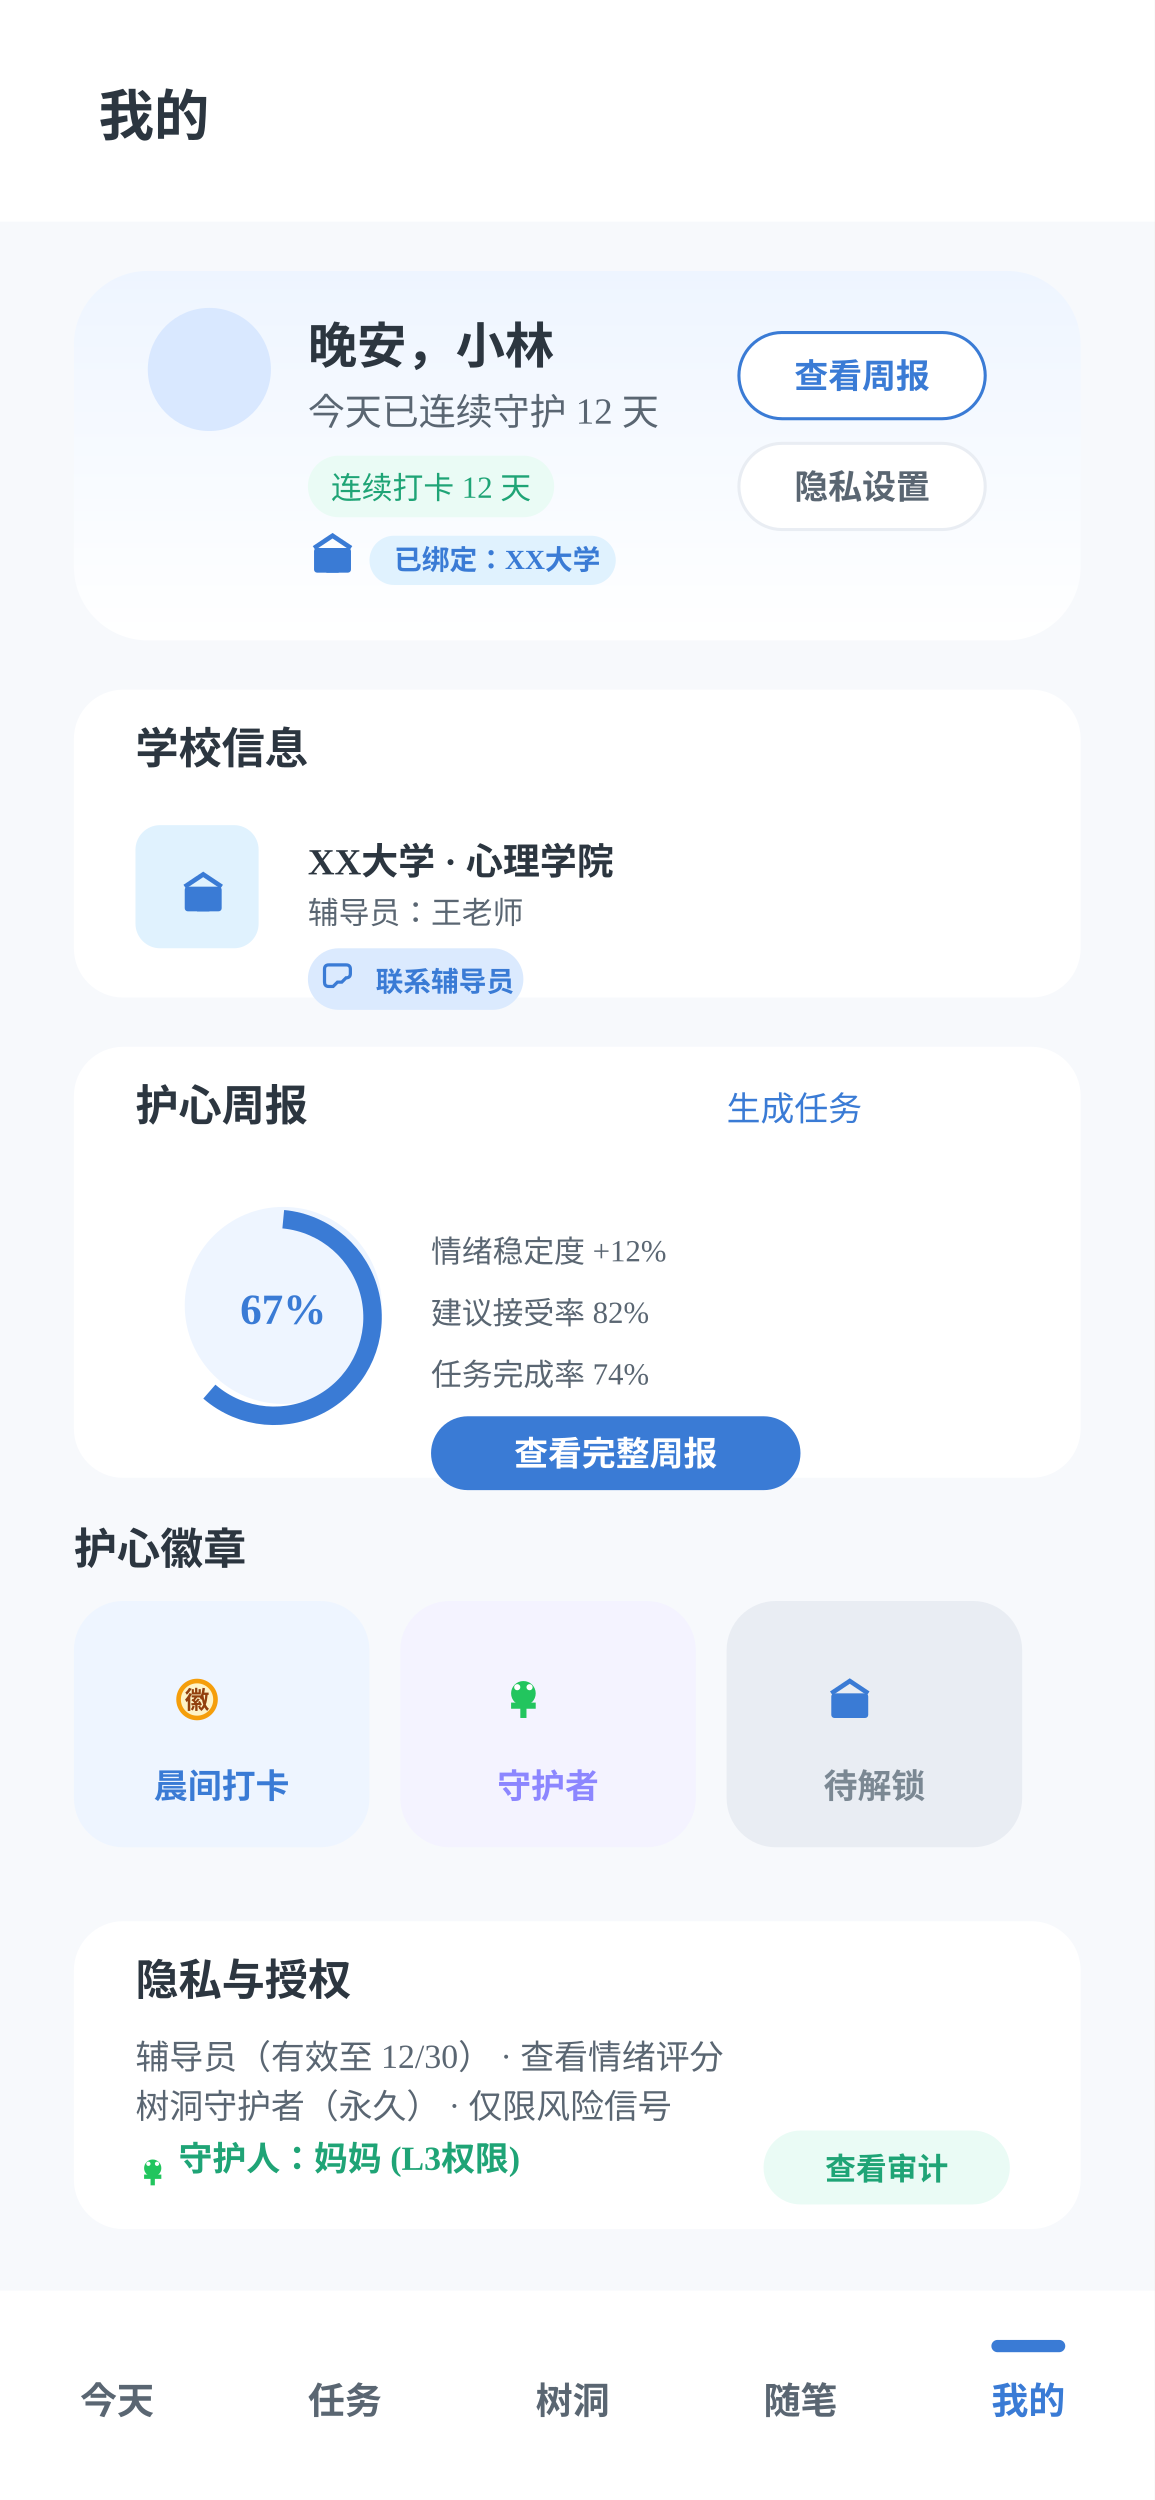
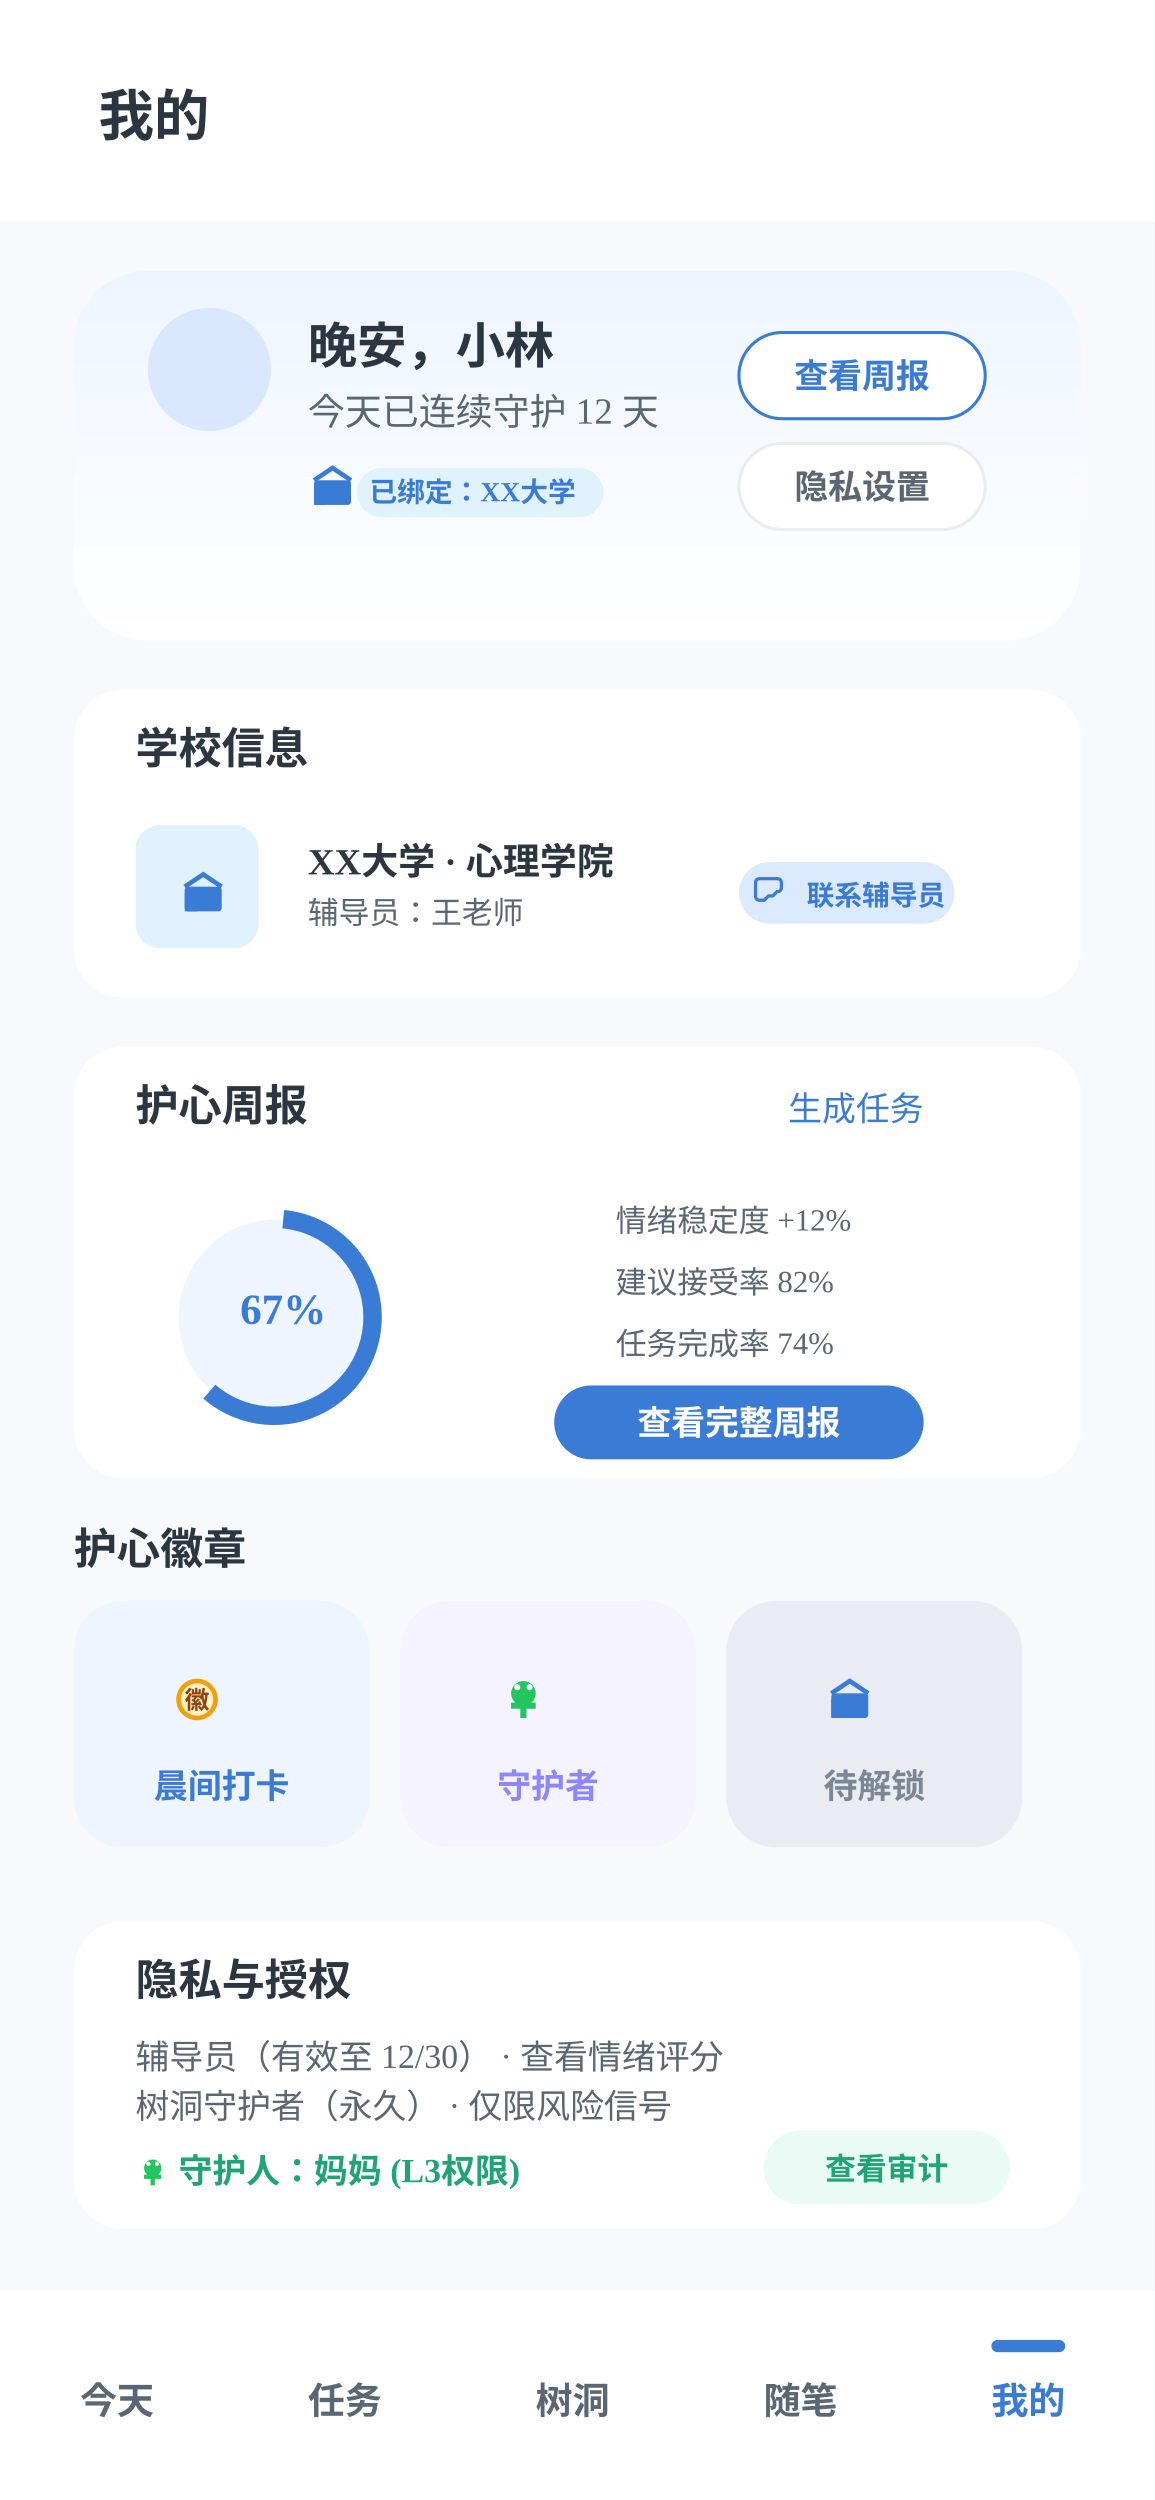
<svg xmlns="http://www.w3.org/2000/svg" width="375" height="812" viewBox="0 0 375 812">
  <defs>
    <linearGradient id="profileHero" x1="0%" y1="0%" x2="0%" y2="100%">
      <stop offset="0%" stop-color="#EEF5FF" />
      <stop offset="100%" stop-color="#FFFFFF" />
    </linearGradient>
    <linearGradient id="schoolGradient" x1="0%" y1="0%" x2="100%" y2="100%">
      <stop offset="0%" stop-color="#E0F2FE" />
      <stop offset="100%" stop-color="#DBEAFE" />
    </linearGradient>
    <g id="schoolIcon">
      <rect x="2" y="6" width="12" height="8" fill="#3A7BD5" rx="1" />
      <path d="M 2 6 L 8 2 L 14 6" stroke="#3A7BD5" stroke-width="1.5" fill="none" />
-       <rect x="6" y="8" width="4" height="6" fill="#3A7BD5" />
+       <rect x="2" y="8" width="4" height="6" fill="#3A7BD5" />
    </g>
    <g id="guardianIcon">
      <circle cx="8" cy="6" r="4" fill="#22C55E" />
      <path d="M 4 10 L 12 10 M 8 10 L 8 14" stroke="#22C55E" stroke-width="2" />
      <circle cx="6" cy="4" r="1" fill="#FFFFFF" />
      <circle cx="10" cy="4" r="1" fill="#FFFFFF" />
    </g>
    <g id="shieldIcon">
      <path d="M 8 2 L 12 4 L 12 8 Q 12 12 8 14 Q 4 12 4 8 L 4 4 Z" fill="#EAFBF5" stroke="#1FA476" stroke-width="1.5" />
      <path d="M 6 8 L 7.5 9.5 L 10 6.5" stroke="#1FA476" stroke-width="2" fill="none" />
    </g>
    <g id="calendarIcon">
      <rect x="2" y="4" width="12" height="10" fill="none" stroke="#3A7BD5" stroke-width="1.5" rx="1" />
      <path d="M 2 8 L 14 8" stroke="#3A7BD5" stroke-width="1.5" />
      <circle cx="5" cy="11" r="1" fill="#3A7BD5" />
      <circle cx="8" cy="11" r="1" fill="#3A7BD5" />
      <circle cx="11" cy="11" r="1" fill="#3A7BD5" />
    </g>
    <g id="phoneIcon">
      <path d="M 4 2 Q 2 2 2 4 L 2 10 Q 2 12 4 12 L 6 12 L 8 10 L 10 10 L 12 8 Q 14 8 14 6 L 14 4 Q 14 2 12 2 Z" fill="none" stroke="#3A7BD5" stroke-width="1.5" />
    </g>
    <g id="badgeIcon">
      <circle cx="8" cy="8" r="6" fill="#FEF3C7" stroke="#F59E0B" stroke-width="1.5" />
      <text x="8" y="11" font-family="Inter, PingFang SC, Helvetica, Arial" font-size="8" font-weight="700" fill="#92400E" text-anchor="middle">徽</text>
    </g>
  </defs>
  <rect width="375" height="812" fill="#F7F9FC" />
  <rect x="0" y="0" width="375" height="72" fill="#FFFFFF" />
  <text x="32" y="44" font-size="18" font-weight="700" fill="#2C3640">我的</text>
  <rect x="24" y="88" width="327" height="120" rx="24" fill="url(#profileHero)" />
  <circle cx="68" cy="120" r="20" fill="#D9E8FF" />
  <text x="100" y="118" font-size="16" font-weight="700" fill="#2C3640">晚安，小林</text>
  <text x="100" y="138" font-size="12" fill="#5A6672">今天已连续守护 12 天</text>
-   <rect x="100" y="148" width="80" height="20" rx="10" fill="#EAFBF5" />
-   <text x="140" y="162" font-size="10" fill="#1FA476" text-anchor="middle">连续打卡 12 天</text>
-   <g transform="translate(100, 172)">
+   <g transform="translate(100, 150)">
    <use href="#schoolIcon" />
-     <rect x="20" y="2" width="80" height="16" rx="8" fill="#E0F2FE" />
-     <text x="28" y="13" font-size="9" font-weight="600" fill="#3A7BD5">已绑定：XX大学</text>
+     <rect x="16" y="2" width="80" height="16" rx="8" fill="#E0F2FE" />
+     <text x="20" y="13" font-size="9" font-weight="600" fill="#3A7BD5">已绑定：XX大学</text>
  </g>
  <rect x="240" y="108" width="80" height="28" rx="14" fill="#FFFFFF" stroke="#3A7BD5" />
  <text x="280" y="126" font-size="11" font-weight="600" fill="#3A7BD5" text-anchor="middle">查看周报</text>
  <rect x="240" y="144" width="80" height="28" rx="14" fill="#FFFFFF" stroke="#E9EDF3" />
  <text x="280" y="162" font-size="11" font-weight="600" fill="#5A6672" text-anchor="middle">隐私设置</text>
  <rect x="24" y="224" width="327" height="100" rx="16" fill="#FFFFFF" />
  <text x="44" y="248" font-size="14" font-weight="700" fill="#2C3640">学校信息</text>
  <g transform="translate(44, 268)">
    <rect x="0" y="0" width="40" height="40" rx="8" fill="#E0F2FE" />
    <use href="#schoolIcon" transform="translate(14, 14)" />
  </g>
  <text x="100" y="284" font-size="12" font-weight="600" fill="#2C3640">XX大学 · 心理学院</text>
  <text x="100" y="300" font-size="10" fill="#5A6672">辅导员：王老师</text>
-   <g transform="translate(100, 308)">
+   <g transform="translate(240, 280)">
    <rect x="0" y="0" width="70" height="20" rx="10" fill="#DBEAFE" />
    <use href="#phoneIcon" transform="translate(4, 4) scale(0.7)" />
    <text x="22" y="14" font-size="9" font-weight="600" fill="#3A7BD5">联系辅导员</text>
  </g>
  <rect x="24" y="340" width="327" height="140" rx="16" fill="#FFFFFF" />
  <text x="44" y="364" font-size="14" font-weight="700" fill="#2C3640">护心周报</text>
-   <text x="280" y="364" font-size="11" fill="#3A7BD5" text-anchor="end">生成任务</text>
-   <circle cx="92" cy="424" r="32" fill="#EEF5FF" />
+   <text x="300" y="364" font-size="11" fill="#3A7BD5" text-anchor="end">生成任务</text>
+   <circle cx="90" cy="428" r="32" fill="#EEF5FF" />
  <path d="M92 396 A32 32 0 1 1 68 452" fill="none" stroke="#3A7BD5" stroke-width="6" />
  <text x="92" y="430" font-size="14" font-weight="700" fill="#3A7BD5" text-anchor="middle">67%</text>
-   <text x="140" y="410" font-size="10" fill="#5A6672">情绪稳定度 +12%</text>
-   <text x="140" y="430" font-size="10" fill="#5A6672">建议接受率 82%</text>
-   <text x="140" y="450" font-size="10" fill="#5A6672">任务完成率 74%</text>
-   <rect x="140" y="460" width="120" height="24" rx="12" fill="#3A7BD5" />
-   <text x="200" y="476" font-size="11" font-weight="600" fill="#FFFFFF" text-anchor="middle">查看完整周报</text>
+   <text x="200" y="400" font-size="10" fill="#5A6672">情绪稳定度 +12%</text>
+   <text x="200" y="420" font-size="10" fill="#5A6672">建议接受率 82%</text>
+   <text x="200" y="440" font-size="10" fill="#5A6672">任务完成率 74%</text>
+   <rect x="180" y="450" width="120" height="24" rx="12" fill="#3A7BD5" />
+   <text x="240" y="466" font-size="11" font-weight="600" fill="#FFFFFF" text-anchor="middle">查看完整周报</text>
  <text x="24" y="508" font-size="14" font-weight="700" fill="#2C3640">护心徽章</text>
  <g>
    <rect x="24" y="520" width="96" height="80" rx="16" fill="#EEF5FF" />
    <use href="#badgeIcon" transform="translate(56, 544)" />
    <text x="72" y="584" font-size="11" font-weight="600" fill="#3A7BD5" text-anchor="middle">晨间打卡</text>
    <rect x="130" y="520" width="96" height="80" rx="16" fill="#F4F3FF" />
    <use href="#guardianIcon" transform="translate(162, 544)" />
    <text x="178" y="584" font-size="11" font-weight="600" fill="#8C86FF" text-anchor="middle">守护者</text>
    <rect x="236" y="520" width="96" height="80" rx="16" fill="#E9EDF3" />
    <use href="#schoolIcon" transform="translate(268, 544)" />
    <text x="284" y="584" font-size="11" font-weight="600" fill="#7B8893" text-anchor="middle">待解锁</text>
  </g>
  <rect x="24" y="624" width="327" height="100" rx="16" fill="#FFFFFF" />
  <text x="44" y="648" font-size="14" font-weight="700" fill="#2C3640">隐私与授权</text>
  <text x="44" y="672" font-size="11" fill="#5A6672">辅导员（有效至 12/30） · 查看情绪评分</text>
  <text x="44" y="688" font-size="11" fill="#5A6672">树洞守护者（永久） · 仅限风险信号</text>
  <g transform="translate(44, 700)">
    <use href="#guardianIcon" transform="scale(0.7)" />
-     <text x="14" y="5" font-size="11" font-weight="600" fill="#1FA476">守护人：妈妈 (L3权限)</text>
+     <text x="14" y="9" font-size="11" font-weight="600" fill="#1FA476">守护人：妈妈 (L3权限)</text>
  </g>
  <rect x="248" y="692" width="80" height="24" rx="12" fill="#EAFBF5" />
  <text x="288" y="708" font-size="10" font-weight="600" fill="#1FA476" text-anchor="middle">查看审计</text>
  <rect x="0" y="744" width="375" height="68" fill="#FFFFFF" />
  <g font-family="Inter, PingFang SC, Helvetica, Arial" font-size="12" font-weight="600" text-anchor="middle">
    <text x="38" y="784" fill="#5A6672">今天</text>
    <text x="112" y="784" fill="#5A6672">任务</text>
    <text x="186" y="784" fill="#5A6672">树洞</text>
    <text x="260" y="784" fill="#5A6672">随笔</text>
    <text x="334" y="784" fill="#3A7BD5">我的</text>
  </g>
  <rect x="322" y="760" width="24" height="4" rx="2" fill="#3A7BD5" />
</svg>
